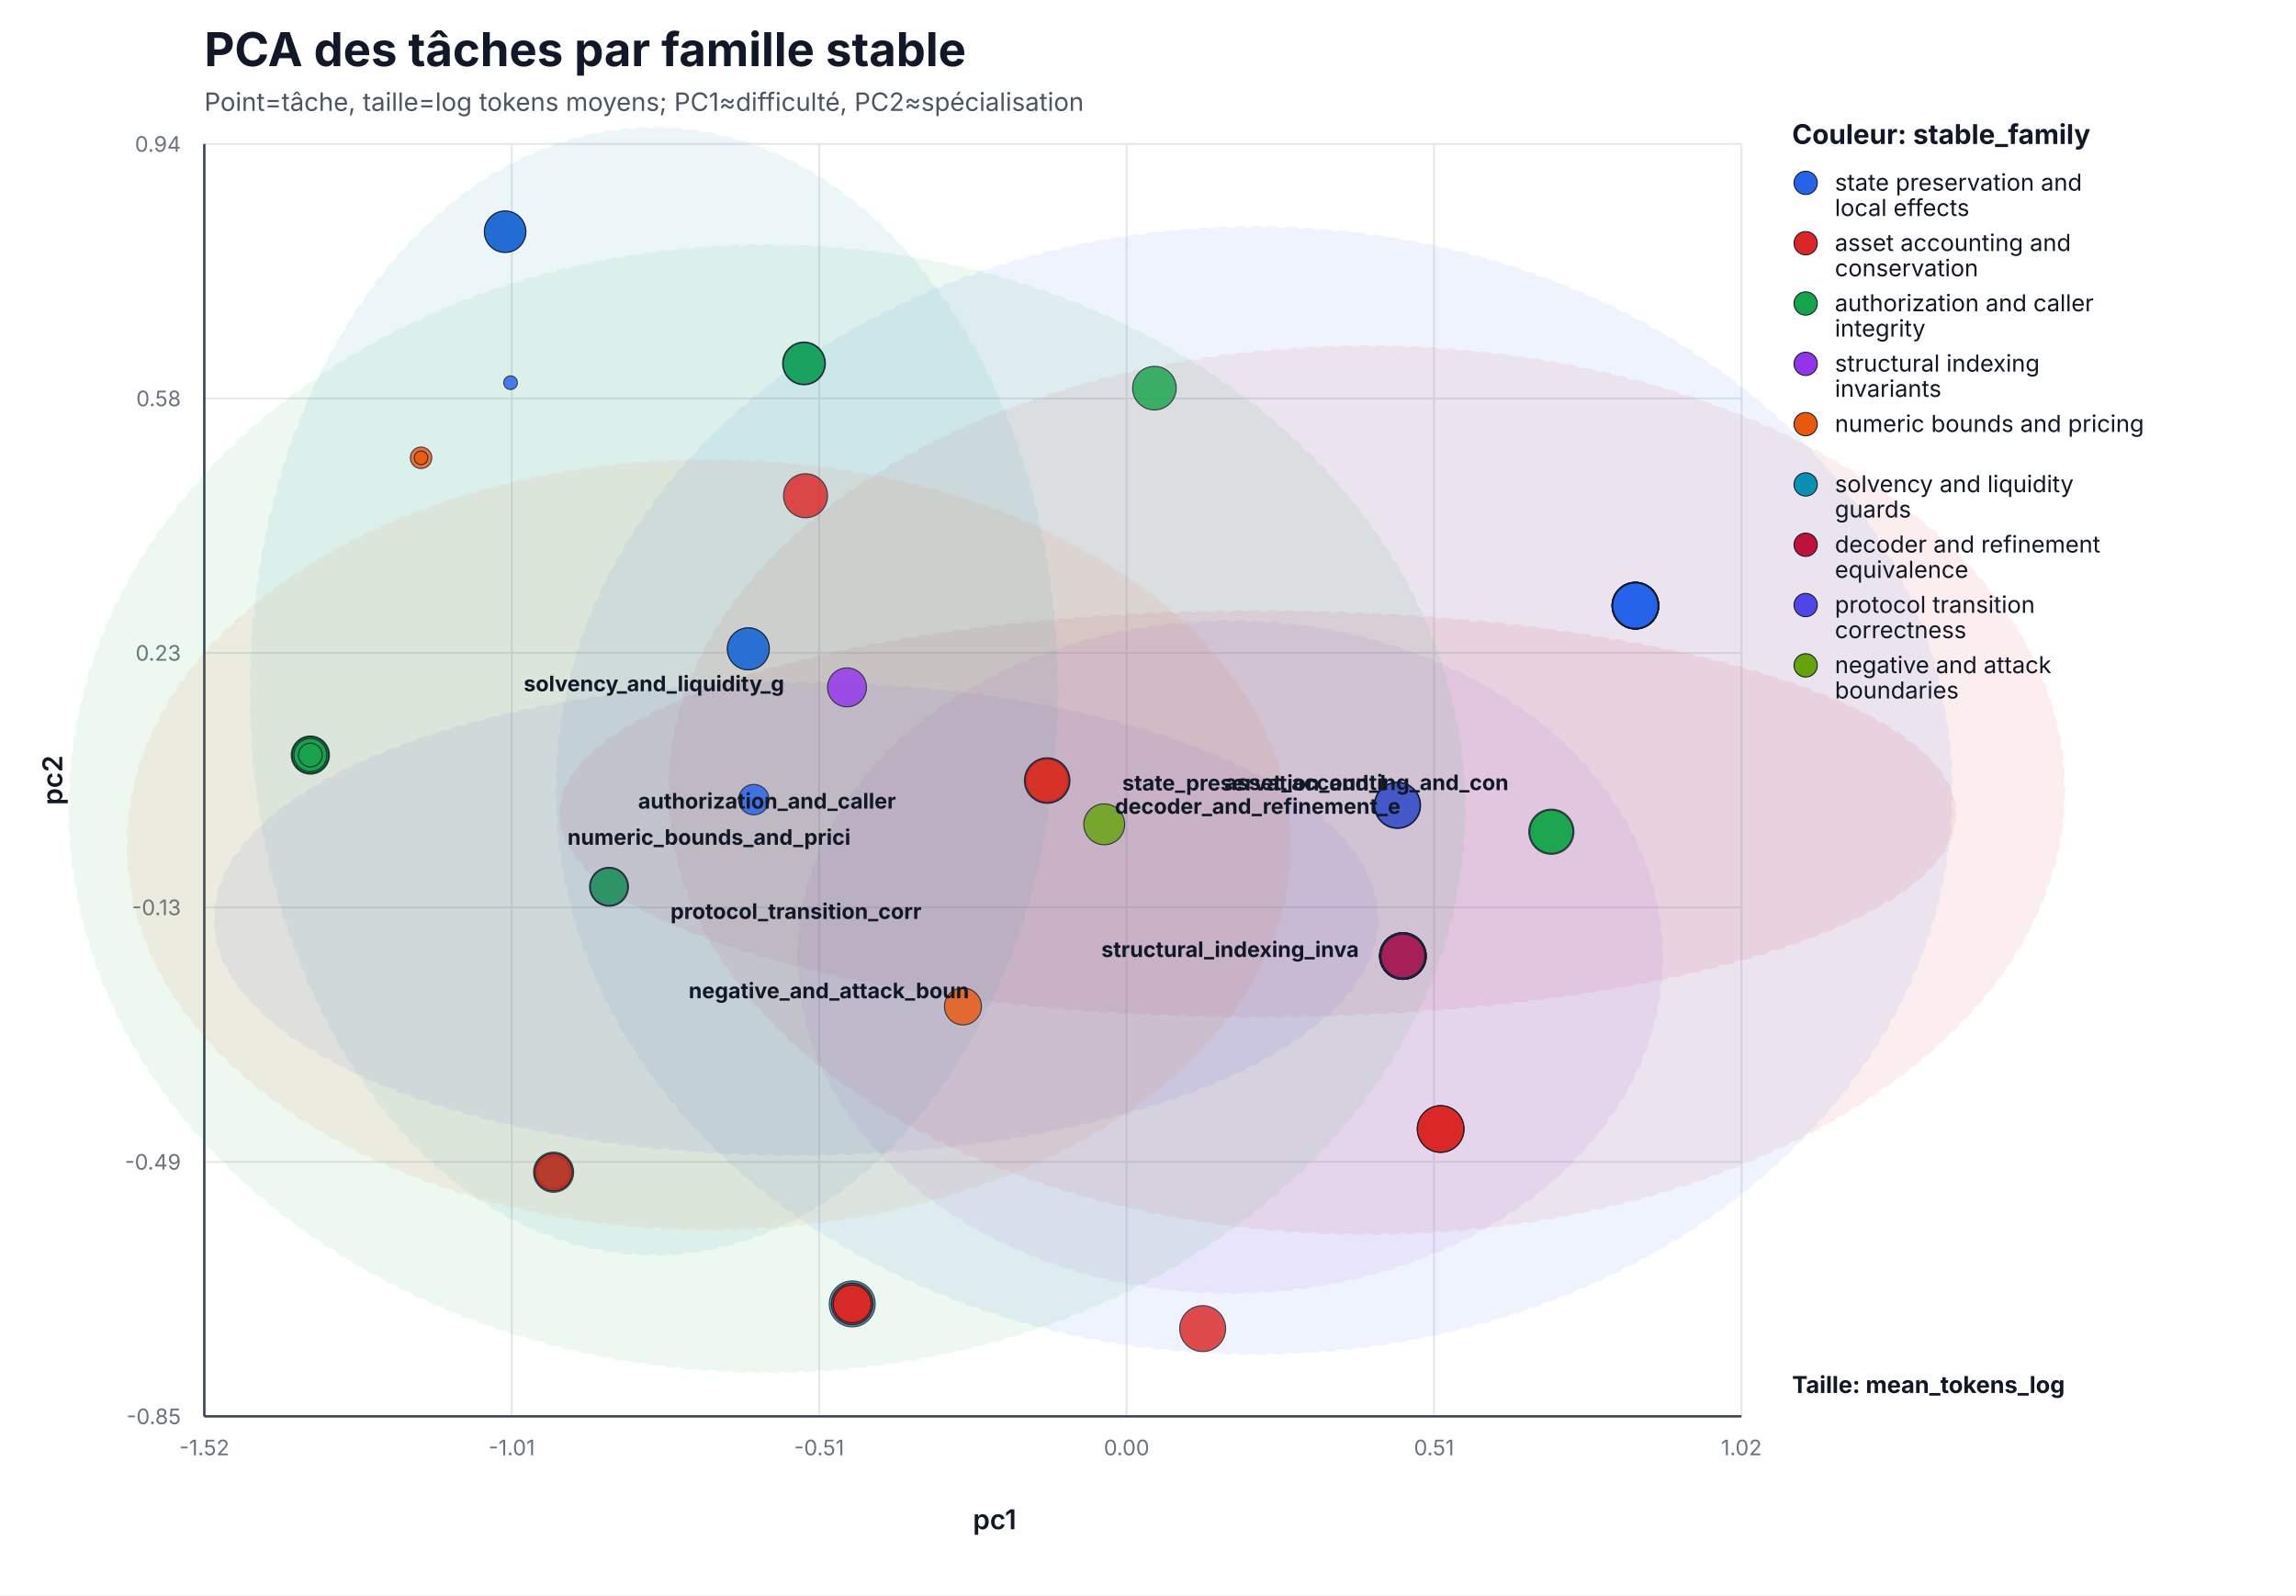
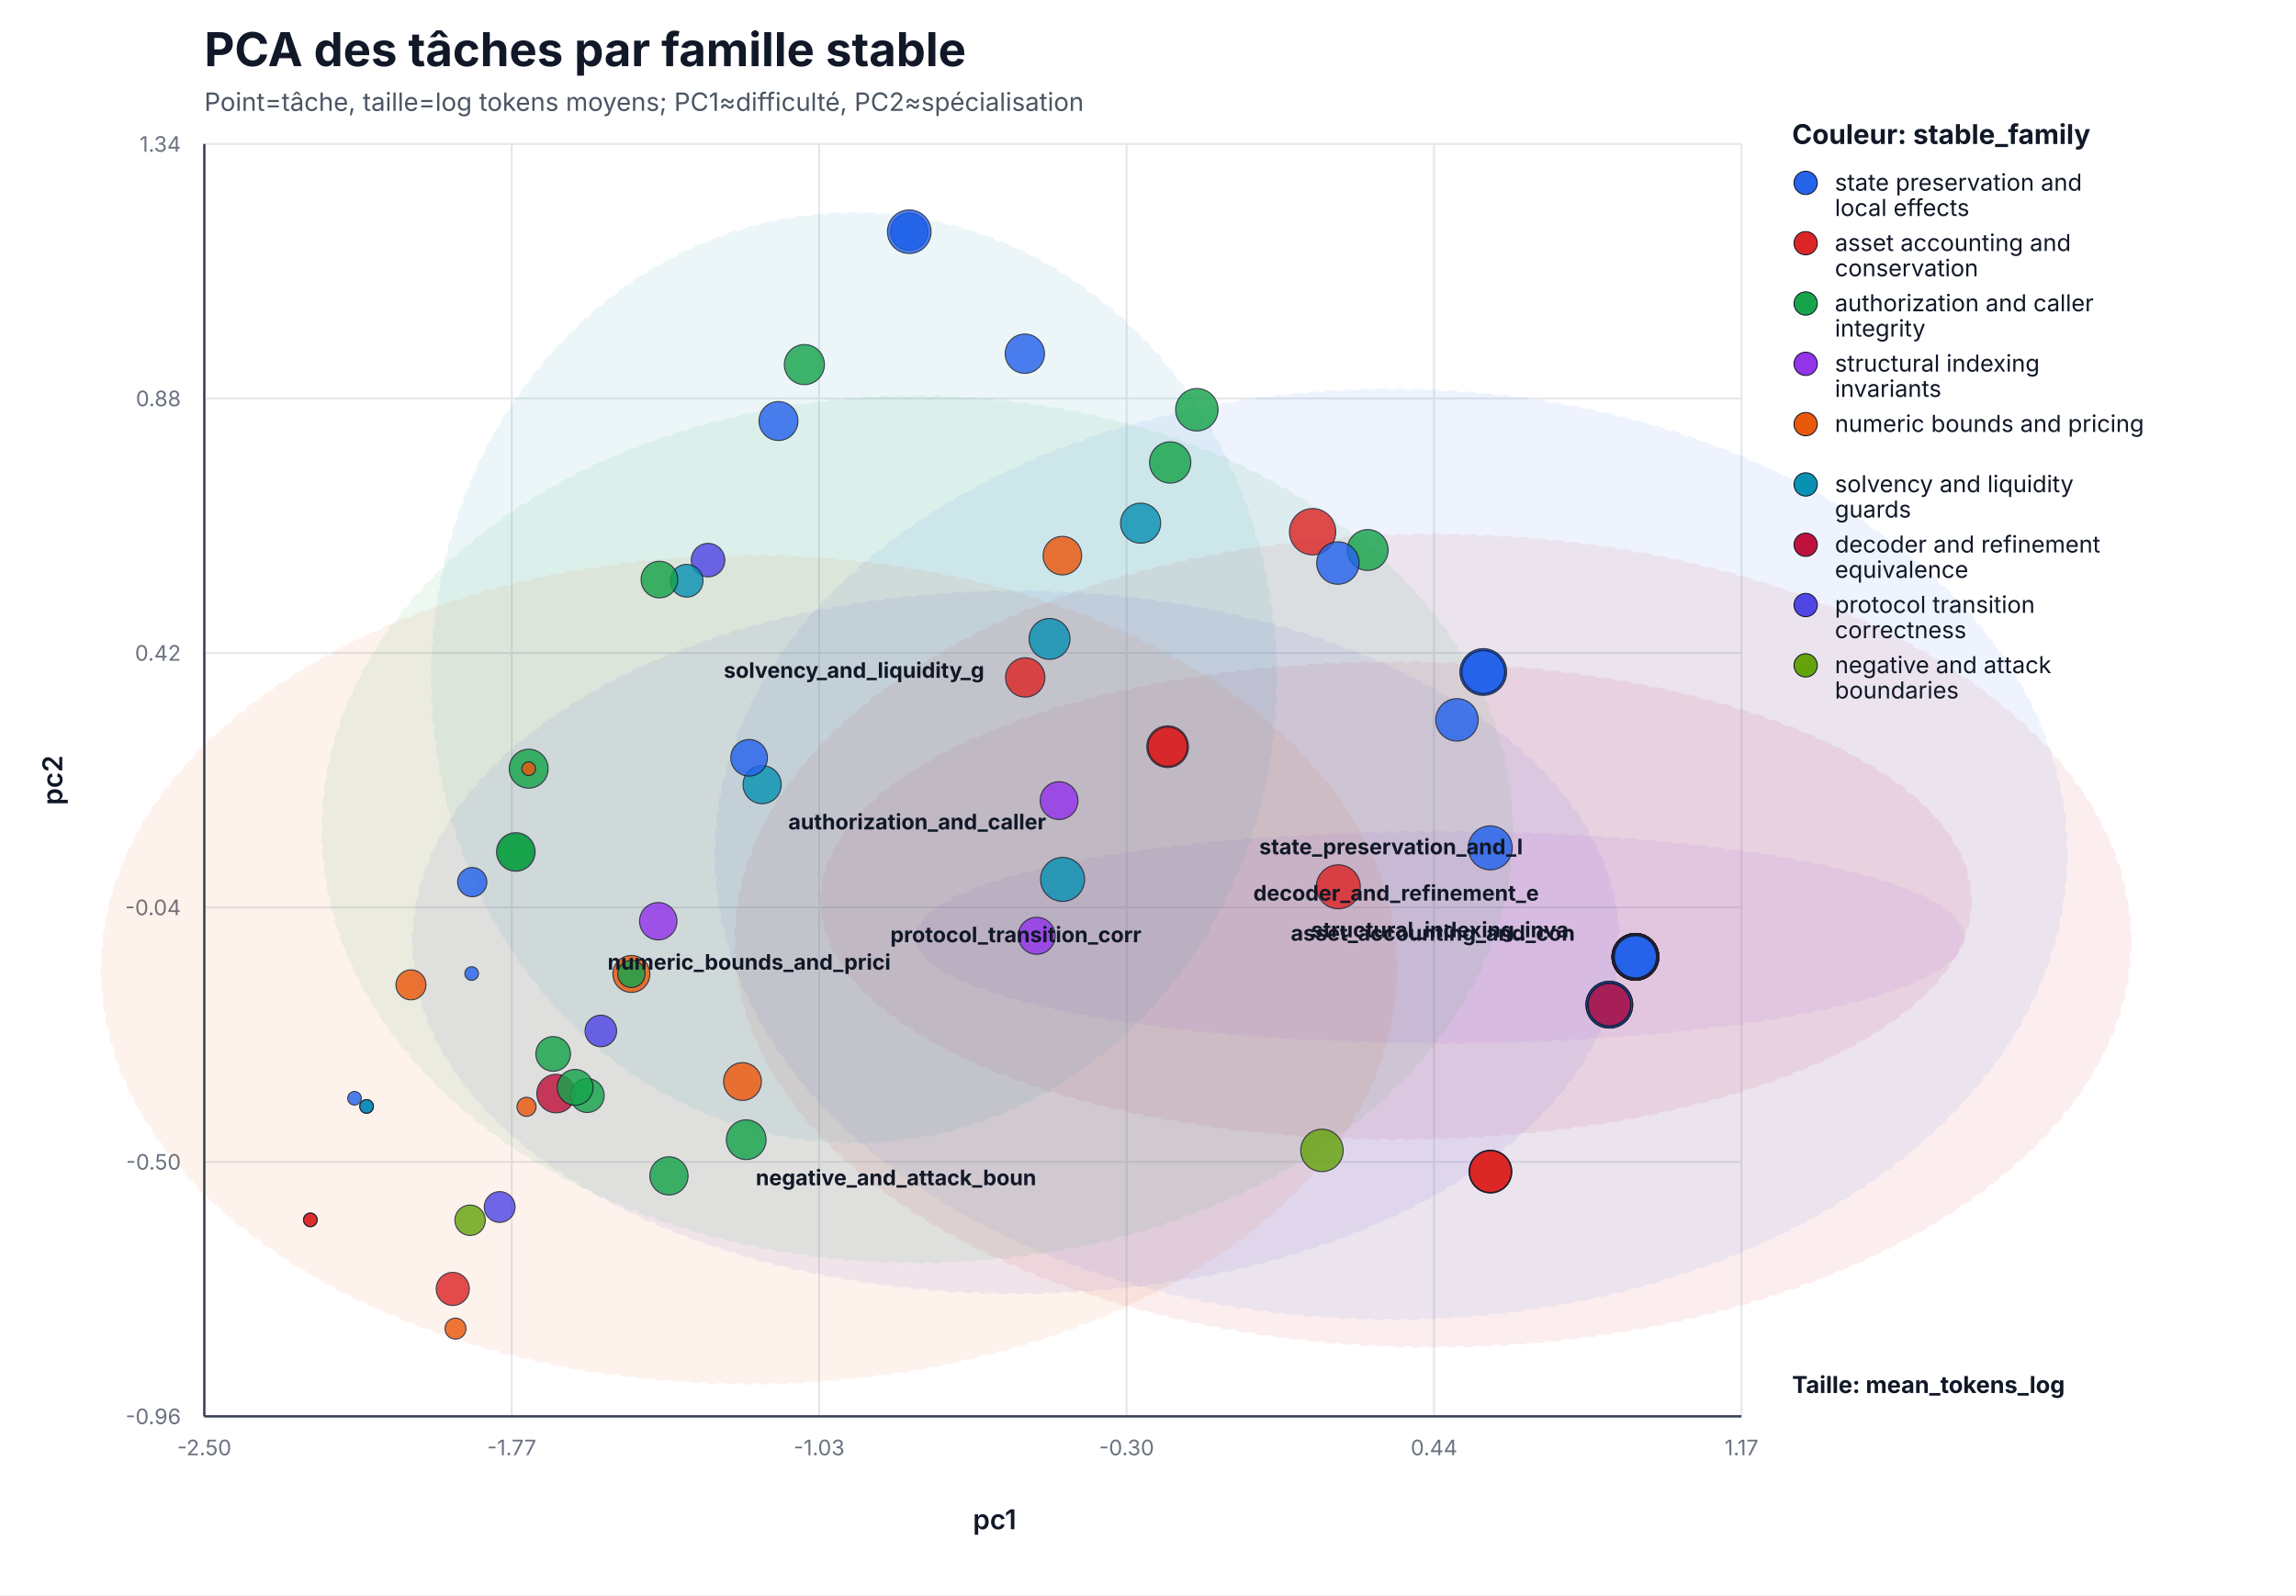
<svg xmlns="http://www.w3.org/2000/svg" width="1180" height="820" viewBox="0 0 1180 820">
  <style>
text{font-family:Inter,Arial,sans-serif;fill:#111827}.sub{fill:#4b5563}.axis{stroke:#374151;stroke-width:1.2}.grid{stroke:#e5e7eb;stroke-width:1}.pt{stroke:#111827;stroke-width:.55;opacity:.82}.legend{font-size:12px}.tick{font-size:11px;fill:#6b7280}.cent{font-size:11px;font-weight:700}
</style>
  <rect width="100%" height="100%" fill="#ffffff" />
  <text x="105" y="34" font-size="24" font-weight="700">PCA des tâches par famille stable</text>
  <text x="105" y="57" font-size="13" class="sub">Point=tâche, taille=log tokens moyens; PC1≈difficulté, PC2≈spécialisation</text>
  <line x1="105.0" y1="74" x2="105.0" y2="728" class="grid" />
  <line x1="105" y1="74.0" x2="895" y2="74.0" class="grid" />
-   <text x="105.0" y="748" text-anchor="middle" class="tick">-1.52</text>
-   <text x="93" y="78.0" text-anchor="end" class="tick">0.94</text>
+   <text x="105.0" y="748" text-anchor="middle" class="tick">-2.50</text>
+   <text x="93" y="78.0" text-anchor="end" class="tick">1.34</text>
  <line x1="263.0" y1="74" x2="263.0" y2="728" class="grid" />
  <line x1="105" y1="204.8" x2="895" y2="204.8" class="grid" />
-   <text x="263.0" y="748" text-anchor="middle" class="tick">-1.01</text>
-   <text x="93" y="208.8" text-anchor="end" class="tick">0.58</text>
+   <text x="263.0" y="748" text-anchor="middle" class="tick">-1.77</text>
+   <text x="93" y="208.8" text-anchor="end" class="tick">0.88</text>
  <line x1="421.0" y1="74" x2="421.0" y2="728" class="grid" />
  <line x1="105" y1="335.6" x2="895" y2="335.6" class="grid" />
-   <text x="421.0" y="748" text-anchor="middle" class="tick">-0.51</text>
-   <text x="93" y="339.6" text-anchor="end" class="tick">0.23</text>
+   <text x="421.0" y="748" text-anchor="middle" class="tick">-1.03</text>
+   <text x="93" y="339.6" text-anchor="end" class="tick">0.42</text>
  <line x1="579.0" y1="74" x2="579.0" y2="728" class="grid" />
  <line x1="105" y1="466.4" x2="895" y2="466.4" class="grid" />
-   <text x="579.0" y="748" text-anchor="middle" class="tick">0.00</text>
-   <text x="93" y="470.4" text-anchor="end" class="tick">-0.13</text>
+   <text x="579.0" y="748" text-anchor="middle" class="tick">-0.30</text>
+   <text x="93" y="470.4" text-anchor="end" class="tick">-0.04</text>
  <line x1="737.0" y1="74" x2="737.0" y2="728" class="grid" />
  <line x1="105" y1="597.2" x2="895" y2="597.2" class="grid" />
-   <text x="737.0" y="748" text-anchor="middle" class="tick">0.51</text>
-   <text x="93" y="601.2" text-anchor="end" class="tick">-0.49</text>
+   <text x="737.0" y="748" text-anchor="middle" class="tick">0.44</text>
+   <text x="93" y="601.2" text-anchor="end" class="tick">-0.50</text>
  <line x1="895.0" y1="74" x2="895.0" y2="728" class="grid" />
  <line x1="105" y1="728.0" x2="895" y2="728.0" class="grid" />
-   <text x="895.0" y="748" text-anchor="middle" class="tick">1.02</text>
-   <text x="93" y="732.0" text-anchor="end" class="tick">-0.85</text>
+   <text x="895.0" y="748" text-anchor="middle" class="tick">1.17</text>
+   <text x="93" y="732.0" text-anchor="end" class="tick">-0.96</text>
  <line x1="105" y1="728" x2="895" y2="728" class="axis" />
  <line x1="105" y1="74" x2="105" y2="728" class="axis" />
  <text x="500.0" y="786" font-size="14" font-weight="600">pc1</text>
  <text transform="translate(32 401.0) rotate(-90)" text-anchor="middle" font-size="14" font-weight="600">pc2</text>
-   <ellipse cx="702.3" cy="406.1" rx="358.5" ry="228.0" fill="#dc2626" opacity=".08" stroke="#dc2626" stroke-width="1.2" stroke-dasharray="5 4" />
-   <ellipse cx="644.5" cy="406.3" rx="358.5" ry="289.5" fill="#2563eb" opacity=".08" stroke="#2563eb" stroke-width="1.2" stroke-dasharray="5 4" />
-   <ellipse cx="646.4" cy="418.3" rx="358.5" ry="104.1" fill="#be123c" opacity=".08" stroke="#be123c" stroke-width="1.2" stroke-dasharray="5 4" />
-   <ellipse cx="409.1" cy="472.3" rx="298.8" ry="121.2" fill="#4f46e5" opacity=".08" stroke="#4f46e5" stroke-width="1.2" stroke-dasharray="5 4" />
-   <ellipse cx="632.2" cy="491.9" rx="222.0" ry="172.5" fill="#9333ea" opacity=".08" stroke="#9333ea" stroke-width="1.2" stroke-dasharray="5 4" />
-   <ellipse cx="336.1" cy="355.3" rx="207.3" ry="289.5" fill="#0891b2" opacity=".08" stroke="#0891b2" stroke-width="1.2" stroke-dasharray="5 4" />
-   <ellipse cx="364.4" cy="434.2" rx="298.8" ry="197.6" fill="#ea580c" opacity=".08" stroke="#ea580c" stroke-width="1.2" stroke-dasharray="5 4" />
-   <ellipse cx="394.2" cy="415.6" rx="358.5" ry="289.5" fill="#16a34a" opacity=".08" stroke="#16a34a" stroke-width="1.2" stroke-dasharray="5 4" />
-   <circle cx="840.5" cy="311.3" r="11.5" fill="#dc2626" class="pt" />
-   <circle cx="840.5" cy="311.3" r="11.7" fill="#dc2626" class="pt" />
-   <circle cx="840.5" cy="311.3" r="11.4" fill="#dc2626" class="pt" />
-   <circle cx="840.5" cy="311.3" r="11.3" fill="#dc2626" class="pt" />
-   <circle cx="840.5" cy="311.3" r="11.4" fill="#dc2626" class="pt" />
-   <circle cx="840.5" cy="311.3" r="11.9" fill="#2563eb" class="pt" />
-   <circle cx="840.5" cy="311.3" r="11.3" fill="#dc2626" class="pt" />
-   <circle cx="159.5" cy="388.1" r="4.2" fill="#2563eb" class="pt" />
-   <circle cx="159.5" cy="388.1" r="3.5" fill="#2563eb" class="pt" />
-   <circle cx="840.5" cy="311.3" r="11.8" fill="#be123c" class="pt" />
-   <circle cx="284.5" cy="602.5" r="9.2" fill="#65a30d" class="pt" />
-   <circle cx="159.5" cy="388.1" r="9.0" fill="#4f46e5" class="pt" />
-   <circle cx="284.5" cy="602.5" r="6.3" fill="#4f46e5" class="pt" />
-   <circle cx="438.0" cy="670.2" r="10.3" fill="#2563eb" class="pt" />
-   <circle cx="159.5" cy="388.1" r="8.7" fill="#4f46e5" class="pt" />
-   <circle cx="840.5" cy="311.3" r="11.7" fill="#dc2626" class="pt" />
-   <circle cx="435.3" cy="353.3" r="10.0" fill="#9333ea" class="pt" />
-   <circle cx="538.2" cy="401.2" r="11.7" fill="#0891b2" class="pt" />
-   <circle cx="259.6" cy="119.1" r="9.2" fill="#0891b2" class="pt" />
-   <circle cx="413.2" cy="186.8" r="11.0" fill="#0891b2" class="pt" />
-   <circle cx="284.5" cy="602.5" r="6.7" fill="#0891b2" class="pt" />
-   <circle cx="159.5" cy="388.1" r="3.5" fill="#0891b2" class="pt" />
-   <circle cx="438.0" cy="670.2" r="11.8" fill="#0891b2" class="pt" />
-   <circle cx="259.6" cy="119.1" r="9.0" fill="#0891b2" class="pt" />
-   <circle cx="840.5" cy="311.3" r="9.3" fill="#2563eb" class="pt" />
-   <circle cx="840.5" cy="311.3" r="10.2" fill="#2563eb" class="pt" />
-   <circle cx="259.6" cy="119.1" r="8.4" fill="#2563eb" class="pt" />
-   <circle cx="538.2" cy="401.2" r="10.8" fill="#ea580c" class="pt" />
-   <circle cx="313.0" cy="455.8" r="10.0" fill="#9333ea" class="pt" />
-   <circle cx="438.0" cy="670.2" r="10.3" fill="#9333ea" class="pt" />
-   <circle cx="159.5" cy="388.1" r="9.2" fill="#be123c" class="pt" />
-   <circle cx="718.2" cy="413.9" r="11.7" fill="#be123c" class="pt" />
-   <circle cx="840.5" cy="311.3" r="9.6" fill="#2563eb" class="pt" />
-   <circle cx="840.5" cy="311.3" r="10.3" fill="#2563eb" class="pt" />
-   <circle cx="840.5" cy="311.3" r="9.0" fill="#2563eb" class="pt" />
-   <circle cx="740.4" cy="580.3" r="12.0" fill="#dc2626" class="pt" />
-   <circle cx="840.5" cy="311.3" r="12.0" fill="#dc2626" class="pt" />
-   <circle cx="159.5" cy="388.1" r="3.5" fill="#dc2626" class="pt" />
-   <circle cx="159.5" cy="388.1" r="3.5" fill="#dc2626" class="pt" />
-   <circle cx="740.4" cy="580.3" r="11.9" fill="#dc2626" class="pt" />
-   <circle cx="159.5" cy="388.1" r="8.3" fill="#ea580c" class="pt" />
-   <circle cx="284.5" cy="602.5" r="9.1" fill="#ea580c" class="pt" />
-   <circle cx="159.5" cy="388.1" r="3.5" fill="#2563eb" class="pt" />
-   <circle cx="284.5" cy="602.5" r="7.7" fill="#ea580c" class="pt" />
-   <circle cx="313.0" cy="455.8" r="9.6" fill="#16a34a" class="pt" />
-   <circle cx="284.5" cy="602.5" r="10.3" fill="#16a34a" class="pt" />
-   <circle cx="159.5" cy="388.1" r="9.8" fill="#16a34a" class="pt" />
-   <circle cx="284.5" cy="602.5" r="8.7" fill="#16a34a" class="pt" />
-   <circle cx="159.5" cy="388.1" r="9.0" fill="#16a34a" class="pt" />
-   <circle cx="159.5" cy="388.1" r="9.4" fill="#16a34a" class="pt" />
-   <circle cx="438.0" cy="670.2" r="10.2" fill="#16a34a" class="pt" />
-   <circle cx="284.5" cy="602.5" r="9.4" fill="#16a34a" class="pt" />
-   <circle cx="284.5" cy="602.5" r="8.3" fill="#16a34a" class="pt" />
-   <circle cx="159.5" cy="388.1" r="8.5" fill="#16a34a" class="pt" />
-   <circle cx="840.5" cy="311.3" r="11.7" fill="#16a34a" class="pt" />
-   <circle cx="740.4" cy="580.3" r="12.0" fill="#dc2626" class="pt" />
-   <circle cx="840.5" cy="311.3" r="11.6" fill="#dc2626" class="pt" />
-   <circle cx="840.5" cy="311.3" r="12.0" fill="#dc2626" class="pt" />
-   <circle cx="718.2" cy="413.9" r="10.9" fill="#be123c" class="pt" />
-   <circle cx="840.5" cy="311.3" r="11.9" fill="#dc2626" class="pt" />
-   <circle cx="718.2" cy="413.9" r="11.9" fill="#dc2626" class="pt" />
-   <circle cx="593.3" cy="199.5" r="11.2" fill="#16a34a" class="pt" />
-   <circle cx="840.5" cy="311.3" r="11.6" fill="#dc2626" class="pt" />
-   <circle cx="718.2" cy="413.9" r="11.1" fill="#16a34a" class="pt" />
-   <circle cx="618.1" cy="682.9" r="11.8" fill="#dc2626" class="pt" />
-   <circle cx="384.6" cy="333.5" r="10.7" fill="#16a34a" class="pt" />
-   <circle cx="718.2" cy="413.9" r="11.6" fill="#dc2626" class="pt" />
-   <circle cx="438.0" cy="670.2" r="10.7" fill="#dc2626" class="pt" />
-   <circle cx="840.5" cy="311.3" r="11.9" fill="#dc2626" class="pt" />
-   <circle cx="159.5" cy="388.1" r="6.1" fill="#16a34a" class="pt" />
-   <circle cx="284.5" cy="602.5" r="9.7" fill="#dc2626" class="pt" />
-   <circle cx="259.6" cy="119.1" r="10.4" fill="#2563eb" class="pt" />
-   <circle cx="840.5" cy="311.3" r="12.0" fill="#dc2626" class="pt" />
-   <circle cx="413.2" cy="186.8" r="10.7" fill="#16a34a" class="pt" />
-   <circle cx="438.0" cy="670.2" r="9.7" fill="#dc2626" class="pt" />
-   <circle cx="718.2" cy="413.9" r="11.4" fill="#dc2626" class="pt" />
-   <circle cx="840.5" cy="311.3" r="11.9" fill="#dc2626" class="pt" />
-   <circle cx="259.6" cy="119.1" r="10.5" fill="#16a34a" class="pt" />
-   <circle cx="538.2" cy="401.2" r="11.4" fill="#dc2626" class="pt" />
-   <circle cx="259.6" cy="119.1" r="10.7" fill="#2563eb" class="pt" />
-   <circle cx="840.5" cy="311.3" r="12.0" fill="#dc2626" class="pt" />
-   <circle cx="384.6" cy="333.5" r="10.8" fill="#2563eb" class="pt" />
-   <circle cx="840.5" cy="311.3" r="11.2" fill="#dc2626" class="pt" />
-   <circle cx="718.2" cy="413.9" r="11.7" fill="#2563eb" class="pt" />
-   <circle cx="840.5" cy="311.3" r="11.8" fill="#2563eb" class="pt" />
-   <circle cx="840.5" cy="311.3" r="11.7" fill="#2563eb" class="pt" />
-   <circle cx="840.5" cy="311.3" r="11.9" fill="#2563eb" class="pt" />
-   <circle cx="840.5" cy="311.3" r="11.6" fill="#2563eb" class="pt" />
-   <circle cx="797.3" cy="427.5" r="11.6" fill="#16a34a" class="pt" />
-   <circle cx="797.3" cy="427.5" r="11.1" fill="#16a34a" class="pt" />
-   <circle cx="216.4" cy="235.3" r="5.5" fill="#ea580c" class="pt" />
-   <circle cx="216.4" cy="235.3" r="3.5" fill="#ea580c" class="pt" />
-   <circle cx="494.9" cy="517.3" r="9.5" fill="#ea580c" class="pt" />
-   <circle cx="721.0" cy="491.4" r="11.3" fill="#ea580c" class="pt" />
-   <circle cx="721.0" cy="491.4" r="10.8" fill="#2563eb" class="pt" />
-   <circle cx="721.0" cy="491.4" r="10.6" fill="#2563eb" class="pt" />
-   <circle cx="721.0" cy="491.4" r="11.5" fill="#2563eb" class="pt" />
-   <circle cx="721.0" cy="491.4" r="11.2" fill="#2563eb" class="pt" />
-   <circle cx="721.0" cy="491.4" r="10.7" fill="#2563eb" class="pt" />
-   <circle cx="721.0" cy="491.4" r="11.5" fill="#9333ea" class="pt" />
-   <circle cx="721.0" cy="491.4" r="11.3" fill="#9333ea" class="pt" />
-   <circle cx="721.0" cy="491.4" r="10.9" fill="#2563eb" class="pt" />
-   <circle cx="721.0" cy="491.4" r="11.4" fill="#9333ea" class="pt" />
-   <circle cx="721.0" cy="491.4" r="11.2" fill="#2563eb" class="pt" />
-   <circle cx="721.0" cy="491.4" r="11.4" fill="#9333ea" class="pt" />
-   <circle cx="721.0" cy="491.4" r="10.9" fill="#4f46e5" class="pt" />
-   <circle cx="721.0" cy="491.4" r="10.7" fill="#9333ea" class="pt" />
-   <circle cx="721.0" cy="491.4" r="11.4" fill="#9333ea" class="pt" />
-   <circle cx="721.0" cy="491.4" r="12.0" fill="#2563eb" class="pt" />
-   <circle cx="721.0" cy="491.4" r="10.1" fill="#9333ea" class="pt" />
-   <circle cx="721.0" cy="491.4" r="11.3" fill="#2563eb" class="pt" />
-   <circle cx="721.0" cy="491.4" r="10.5" fill="#9333ea" class="pt" />
-   <circle cx="721.0" cy="491.4" r="9.4" fill="#2563eb" class="pt" />
-   <circle cx="721.0" cy="491.4" r="11.4" fill="#4f46e5" class="pt" />
-   <circle cx="721.0" cy="491.4" r="11.3" fill="#dc2626" class="pt" />
-   <circle cx="262.4" cy="196.7" r="3.5" fill="#2563eb" class="pt" />
-   <circle cx="721.0" cy="491.4" r="10.8" fill="#2563eb" class="pt" />
-   <circle cx="721.0" cy="491.4" r="11.8" fill="#dc2626" class="pt" />
-   <circle cx="721.0" cy="491.4" r="11.4" fill="#dc2626" class="pt" />
-   <circle cx="414.0" cy="254.8" r="11.3" fill="#dc2626" class="pt" />
-   <circle cx="721.0" cy="491.4" r="10.9" fill="#2563eb" class="pt" />
-   <circle cx="721.0" cy="491.4" r="12.0" fill="#2563eb" class="pt" />
-   <circle cx="721.0" cy="491.4" r="11.3" fill="#2563eb" class="pt" />
-   <circle cx="721.0" cy="491.4" r="10.4" fill="#2563eb" class="pt" />
-   <circle cx="721.0" cy="491.4" r="11.3" fill="#2563eb" class="pt" />
-   <circle cx="387.4" cy="411.0" r="7.8" fill="#2563eb" class="pt" />
-   <circle cx="721.0" cy="491.4" r="10.8" fill="#2563eb" class="pt" />
-   <circle cx="721.0" cy="491.4" r="12.0" fill="#2563eb" class="pt" />
-   <circle cx="721.0" cy="491.4" r="11.1" fill="#2563eb" class="pt" />
-   <circle cx="567.5" cy="423.7" r="10.5" fill="#65a30d" class="pt" />
-   <circle cx="721.0" cy="491.4" r="10.9" fill="#2563eb" class="pt" />
-   <circle cx="721.0" cy="491.4" r="11.9" fill="#2563eb" class="pt" />
-   <circle cx="721.0" cy="491.4" r="10.7" fill="#be123c" class="pt" />
-   <circle cx="721.0" cy="491.4" r="11.2" fill="#2563eb" class="pt" />
-   <circle cx="721.0" cy="491.4" r="11.3" fill="#be123c" class="pt" />
-   <text x="702.3" y="406.1" class="cent" text-anchor="middle">asset_accounting_and_con</text>
-   <text x="644.5" y="406.3" class="cent" text-anchor="middle">state_preservation_and_l</text>
-   <text x="646.4" y="418.3" class="cent" text-anchor="middle">decoder_and_refinement_e</text>
-   <text x="426.0" y="513.1" class="cent" text-anchor="middle">negative_and_attack_boun</text>
-   <text x="409.1" y="472.3" class="cent" text-anchor="middle">protocol_transition_corr</text>
-   <text x="632.2" y="491.9" class="cent" text-anchor="middle">structural_indexing_inva</text>
-   <text x="336.1" y="355.3" class="cent" text-anchor="middle">solvency_and_liquidity_g</text>
-   <text x="364.4" y="434.2" class="cent" text-anchor="middle">numeric_bounds_and_prici</text>
-   <text x="394.2" y="415.6" class="cent" text-anchor="middle">authorization_and_caller</text>
+   <ellipse cx="736.4" cy="483.5" rx="358.5" ry="208.6" fill="#dc2626" opacity=".08" stroke="#dc2626" stroke-width="1.2" stroke-dasharray="5 4" />
+   <ellipse cx="714.9" cy="439.1" rx="347.2" ry="238.8" fill="#2563eb" opacity=".08" stroke="#2563eb" stroke-width="1.2" stroke-dasharray="5 4" />
+   <ellipse cx="717.5" cy="462.9" rx="295.4" ry="122.4" fill="#be123c" opacity=".08" stroke="#be123c" stroke-width="1.2" stroke-dasharray="5 4" />
+   <ellipse cx="522.1" cy="484.3" rx="309.8" ry="180.3" fill="#4f46e5" opacity=".08" stroke="#4f46e5" stroke-width="1.2" stroke-dasharray="5 4" />
+   <ellipse cx="740.0" cy="481.8" rx="269.1" ry="54.1" fill="#9333ea" opacity=".08" stroke="#9333ea" stroke-width="1.2" stroke-dasharray="5 4" />
+   <ellipse cx="438.9" cy="348.4" rx="216.9" ry="238.8" fill="#0891b2" opacity=".08" stroke="#0891b2" stroke-width="1.2" stroke-dasharray="5 4" />
+   <ellipse cx="385.0" cy="498.4" rx="332.7" ry="212.6" fill="#ea580c" opacity=".08" stroke="#ea580c" stroke-width="1.2" stroke-dasharray="5 4" />
+   <ellipse cx="471.4" cy="426.3" rx="305.7" ry="222.5" fill="#16a34a" opacity=".08" stroke="#16a34a" stroke-width="1.2" stroke-dasharray="5 4" />
+   <circle cx="840.5" cy="491.8" r="11.2" fill="#dc2626" class="pt" />
+   <circle cx="840.5" cy="491.8" r="12.0" fill="#dc2626" class="pt" />
+   <circle cx="840.5" cy="491.8" r="11.3" fill="#dc2626" class="pt" />
+   <circle cx="840.5" cy="491.8" r="11.1" fill="#dc2626" class="pt" />
+   <circle cx="840.5" cy="491.8" r="11.6" fill="#dc2626" class="pt" />
+   <circle cx="840.5" cy="491.8" r="11.3" fill="#2563eb" class="pt" />
+   <circle cx="840.5" cy="491.8" r="10.4" fill="#dc2626" class="pt" />
+   <circle cx="242.4" cy="500.4" r="3.5" fill="#2563eb" class="pt" />
+   <circle cx="188.4" cy="568.7" r="3.5" fill="#2563eb" class="pt" />
+   <circle cx="840.5" cy="491.8" r="11.8" fill="#be123c" class="pt" />
+   <circle cx="241.6" cy="627.2" r="7.8" fill="#65a30d" class="pt" />
+   <circle cx="256.8" cy="620.4" r="7.9" fill="#4f46e5" class="pt" />
+   <circle cx="308.8" cy="529.9" r="8.1" fill="#4f46e5" class="pt" />
+   <circle cx="600.1" cy="383.8" r="9.4" fill="#2563eb" class="pt" />
+   <circle cx="363.9" cy="287.9" r="8.6" fill="#4f46e5" class="pt" />
+   <circle cx="840.5" cy="491.8" r="11.3" fill="#dc2626" class="pt" />
+   <circle cx="544.3" cy="411.5" r="9.7" fill="#9333ea" class="pt" />
+   <circle cx="539.4" cy="328.4" r="10.5" fill="#0891b2" class="pt" />
+   <circle cx="467.3" cy="119.1" r="9.5" fill="#0891b2" class="pt" />
+   <circle cx="586.2" cy="268.9" r="10.3" fill="#0891b2" class="pt" />
+   <circle cx="391.7" cy="403.3" r="9.8" fill="#0891b2" class="pt" />
+   <circle cx="188.4" cy="568.7" r="3.5" fill="#0891b2" class="pt" />
+   <circle cx="546.1" cy="452.0" r="11.3" fill="#0891b2" class="pt" />
+   <circle cx="352.9" cy="298.5" r="8.4" fill="#0891b2" class="pt" />
+   <circle cx="840.5" cy="491.8" r="9.4" fill="#2563eb" class="pt" />
+   <circle cx="840.5" cy="491.8" r="10.3" fill="#2563eb" class="pt" />
+   <circle cx="467.3" cy="119.1" r="9.5" fill="#2563eb" class="pt" />
+   <circle cx="546.0" cy="285.6" r="9.9" fill="#ea580c" class="pt" />
+   <circle cx="338.3" cy="473.5" r="9.6" fill="#9333ea" class="pt" />
+   <circle cx="532.8" cy="481.0" r="9.5" fill="#9333ea" class="pt" />
+   <circle cx="285.8" cy="562.1" r="9.9" fill="#be123c" class="pt" />
+   <circle cx="762.3" cy="345.4" r="10.7" fill="#be123c" class="pt" />
+   <circle cx="840.5" cy="491.8" r="8.7" fill="#2563eb" class="pt" />
+   <circle cx="840.5" cy="491.8" r="8.1" fill="#2563eb" class="pt" />
+   <circle cx="840.5" cy="491.8" r="10.5" fill="#2563eb" class="pt" />
+   <circle cx="766.0" cy="602.2" r="10.9" fill="#dc2626" class="pt" />
+   <circle cx="840.5" cy="491.8" r="11.4" fill="#dc2626" class="pt" />
+   <circle cx="159.5" cy="627.0" r="3.5" fill="#dc2626" class="pt" />
+   <circle cx="159.5" cy="627.0" r="3.5" fill="#dc2626" class="pt" />
+   <circle cx="766.0" cy="602.2" r="11.0" fill="#dc2626" class="pt" />
+   <circle cx="234.1" cy="682.9" r="5.4" fill="#ea580c" class="pt" />
+   <circle cx="324.5" cy="500.6" r="9.5" fill="#ea580c" class="pt" />
+   <circle cx="242.7" cy="453.4" r="7.5" fill="#2563eb" class="pt" />
+   <circle cx="270.6" cy="568.9" r="4.9" fill="#ea580c" class="pt" />
+   <circle cx="284.3" cy="541.7" r="8.9" fill="#16a34a" class="pt" />
+   <circle cx="383.5" cy="585.8" r="10.2" fill="#16a34a" class="pt" />
+   <circle cx="338.9" cy="297.9" r="9.4" fill="#16a34a" class="pt" />
+   <circle cx="301.8" cy="563.1" r="8.7" fill="#16a34a" class="pt" />
+   <circle cx="265.1" cy="437.9" r="8.1" fill="#16a34a" class="pt" />
+   <circle cx="265.1" cy="437.9" r="9.2" fill="#16a34a" class="pt" />
+   <circle cx="343.8" cy="604.4" r="9.8" fill="#16a34a" class="pt" />
+   <circle cx="295.6" cy="558.9" r="9.2" fill="#16a34a" class="pt" />
+   <circle cx="324.5" cy="500.6" r="7.0" fill="#16a34a" class="pt" />
+   <circle cx="265.1" cy="437.9" r="9.9" fill="#16a34a" class="pt" />
+   <circle cx="840.5" cy="491.8" r="10.8" fill="#16a34a" class="pt" />
+   <circle cx="766.0" cy="602.2" r="10.7" fill="#dc2626" class="pt" />
+   <circle cx="840.5" cy="491.8" r="10.8" fill="#dc2626" class="pt" />
+   <circle cx="840.5" cy="491.8" r="11.4" fill="#dc2626" class="pt" />
+   <circle cx="762.3" cy="345.4" r="10.6" fill="#be123c" class="pt" />
+   <circle cx="840.5" cy="491.8" r="11.2" fill="#dc2626" class="pt" />
+   <circle cx="762.3" cy="345.4" r="11.7" fill="#dc2626" class="pt" />
+   <circle cx="702.9" cy="282.7" r="10.5" fill="#16a34a" class="pt" />
+   <circle cx="840.5" cy="491.8" r="11.9" fill="#dc2626" class="pt" />
+   <circle cx="762.3" cy="345.4" r="10.5" fill="#16a34a" class="pt" />
+   <circle cx="687.8" cy="455.8" r="11.3" fill="#dc2626" class="pt" />
+   <circle cx="601.4" cy="237.7" r="10.6" fill="#16a34a" class="pt" />
+   <circle cx="762.3" cy="345.4" r="11.2" fill="#dc2626" class="pt" />
+   <circle cx="600.1" cy="383.8" r="10.7" fill="#dc2626" class="pt" />
+   <circle cx="840.5" cy="491.8" r="11.3" fill="#dc2626" class="pt" />
+   <circle cx="271.7" cy="395.1" r="10.0" fill="#16a34a" class="pt" />
+   <circle cx="526.9" cy="348.2" r="10.1" fill="#dc2626" class="pt" />
+   <circle cx="467.3" cy="119.1" r="11.2" fill="#2563eb" class="pt" />
+   <circle cx="840.5" cy="491.8" r="11.5" fill="#dc2626" class="pt" />
+   <circle cx="615.1" cy="210.6" r="10.9" fill="#16a34a" class="pt" />
+   <circle cx="600.1" cy="383.8" r="10.1" fill="#dc2626" class="pt" />
+   <circle cx="762.3" cy="345.4" r="11.0" fill="#dc2626" class="pt" />
+   <circle cx="840.5" cy="491.8" r="11.4" fill="#dc2626" class="pt" />
+   <circle cx="413.4" cy="187.4" r="10.3" fill="#16a34a" class="pt" />
+   <circle cx="674.6" cy="273.3" r="11.9" fill="#dc2626" class="pt" />
+   <circle cx="400.1" cy="216.4" r="10.0" fill="#2563eb" class="pt" />
+   <circle cx="840.5" cy="491.8" r="12.0" fill="#dc2626" class="pt" />
+   <circle cx="526.7" cy="181.8" r="10.1" fill="#2563eb" class="pt" />
+   <circle cx="840.5" cy="491.8" r="12.0" fill="#dc2626" class="pt" />
+   <circle cx="762.3" cy="345.4" r="11.1" fill="#2563eb" class="pt" />
+   <circle cx="827.1" cy="516.4" r="11.9" fill="#2563eb" class="pt" />
+   <circle cx="840.5" cy="491.8" r="11.4" fill="#2563eb" class="pt" />
+   <circle cx="840.5" cy="491.8" r="12.0" fill="#2563eb" class="pt" />
+   <circle cx="840.5" cy="491.8" r="11.7" fill="#2563eb" class="pt" />
+   <circle cx="840.5" cy="491.8" r="11.2" fill="#16a34a" class="pt" />
+   <circle cx="840.5" cy="491.8" r="11.2" fill="#16a34a" class="pt" />
+   <circle cx="211.2" cy="506.2" r="7.7" fill="#ea580c" class="pt" />
+   <circle cx="271.7" cy="395.1" r="3.5" fill="#ea580c" class="pt" />
+   <circle cx="381.6" cy="555.9" r="9.7" fill="#ea580c" class="pt" />
+   <circle cx="840.5" cy="491.8" r="10.9" fill="#ea580c" class="pt" />
+   <circle cx="840.5" cy="491.8" r="10.7" fill="#2563eb" class="pt" />
+   <circle cx="840.5" cy="491.8" r="11.1" fill="#2563eb" class="pt" />
+   <circle cx="840.5" cy="491.8" r="11.7" fill="#2563eb" class="pt" />
+   <circle cx="762.3" cy="345.4" r="10.7" fill="#2563eb" class="pt" />
+   <circle cx="840.5" cy="491.8" r="11.0" fill="#2563eb" class="pt" />
+   <circle cx="840.5" cy="491.8" r="11.6" fill="#9333ea" class="pt" />
+   <circle cx="840.5" cy="491.8" r="11.3" fill="#9333ea" class="pt" />
+   <circle cx="687.6" cy="289.4" r="10.9" fill="#2563eb" class="pt" />
+   <circle cx="840.5" cy="491.8" r="10.8" fill="#9333ea" class="pt" />
+   <circle cx="840.5" cy="491.8" r="11.6" fill="#2563eb" class="pt" />
+   <circle cx="840.5" cy="491.8" r="11.5" fill="#9333ea" class="pt" />
+   <circle cx="840.5" cy="491.8" r="12.0" fill="#4f46e5" class="pt" />
+   <circle cx="840.5" cy="491.8" r="11.1" fill="#9333ea" class="pt" />
+   <circle cx="840.5" cy="491.8" r="11.3" fill="#9333ea" class="pt" />
+   <circle cx="762.3" cy="345.4" r="12.0" fill="#2563eb" class="pt" />
+   <circle cx="840.5" cy="491.8" r="10.7" fill="#9333ea" class="pt" />
+   <circle cx="840.5" cy="491.8" r="11.2" fill="#2563eb" class="pt" />
+   <circle cx="840.5" cy="491.8" r="11.4" fill="#9333ea" class="pt" />
+   <circle cx="840.5" cy="491.8" r="10.3" fill="#2563eb" class="pt" />
+   <circle cx="840.5" cy="491.8" r="11.2" fill="#4f46e5" class="pt" />
+   <circle cx="840.5" cy="491.8" r="11.6" fill="#dc2626" class="pt" />
+   <circle cx="182.2" cy="564.5" r="3.5" fill="#2563eb" class="pt" />
+   <circle cx="840.5" cy="491.8" r="11.7" fill="#2563eb" class="pt" />
+   <circle cx="840.5" cy="491.8" r="11.8" fill="#dc2626" class="pt" />
+   <circle cx="840.5" cy="491.8" r="12.0" fill="#dc2626" class="pt" />
+   <circle cx="232.7" cy="662.5" r="8.5" fill="#dc2626" class="pt" />
+   <circle cx="840.5" cy="491.8" r="11.1" fill="#2563eb" class="pt" />
+   <circle cx="840.5" cy="491.8" r="11.5" fill="#2563eb" class="pt" />
+   <circle cx="762.3" cy="345.4" r="11.0" fill="#2563eb" class="pt" />
+   <circle cx="765.9" cy="435.8" r="11.3" fill="#2563eb" class="pt" />
+   <circle cx="840.5" cy="491.8" r="11.1" fill="#2563eb" class="pt" />
+   <circle cx="385.0" cy="389.5" r="9.4" fill="#2563eb" class="pt" />
+   <circle cx="840.5" cy="491.8" r="10.8" fill="#2563eb" class="pt" />
+   <circle cx="827.1" cy="516.4" r="11.0" fill="#2563eb" class="pt" />
+   <circle cx="827.1" cy="516.4" r="12.0" fill="#2563eb" class="pt" />
+   <circle cx="679.4" cy="591.3" r="10.9" fill="#65a30d" class="pt" />
+   <circle cx="748.8" cy="370.0" r="10.9" fill="#2563eb" class="pt" />
+   <circle cx="827.1" cy="516.4" r="12.0" fill="#2563eb" class="pt" />
+   <circle cx="827.1" cy="516.4" r="10.8" fill="#be123c" class="pt" />
+   <circle cx="827.1" cy="516.4" r="11.2" fill="#2563eb" class="pt" />
+   <circle cx="827.1" cy="516.4" r="10.9" fill="#be123c" class="pt" />
+   <text x="736.4" y="483.5" class="cent" text-anchor="middle">asset_accounting_and_con</text>
+   <text x="714.9" y="439.1" class="cent" text-anchor="middle">state_preservation_and_l</text>
+   <text x="717.5" y="462.9" class="cent" text-anchor="middle">decoder_and_refinement_e</text>
+   <text x="460.5" y="609.2" class="cent" text-anchor="middle">negative_and_attack_boun</text>
+   <text x="522.1" y="484.3" class="cent" text-anchor="middle">protocol_transition_corr</text>
+   <text x="740.0" y="481.8" class="cent" text-anchor="middle">structural_indexing_inva</text>
+   <text x="438.9" y="348.4" class="cent" text-anchor="middle">solvency_and_liquidity_g</text>
+   <text x="385.0" y="498.4" class="cent" text-anchor="middle">numeric_bounds_and_prici</text>
+   <text x="471.4" y="426.3" class="cent" text-anchor="middle">authorization_and_caller</text>
  <text x="921" y="74" font-size="14" font-weight="700">Couleur: stable_family</text>
  <circle cx="928" cy="94" r="6" fill="#2563eb" stroke="#111827" stroke-width=".5" />
  <text x="943" y="98" class="legend">state preservation and</text>
  <text x="943" y="111" class="legend">local effects</text>
  <circle cx="928" cy="125" r="6" fill="#dc2626" stroke="#111827" stroke-width=".5" />
  <text x="943" y="129" class="legend">asset accounting and</text>
  <text x="943" y="142" class="legend">conservation</text>
  <circle cx="928" cy="156" r="6" fill="#16a34a" stroke="#111827" stroke-width=".5" />
  <text x="943" y="160" class="legend">authorization and caller</text>
  <text x="943" y="173" class="legend">integrity</text>
  <circle cx="928" cy="187" r="6" fill="#9333ea" stroke="#111827" stroke-width=".5" />
  <text x="943" y="191" class="legend">structural indexing</text>
  <text x="943" y="204" class="legend">invariants</text>
  <circle cx="928" cy="218" r="6" fill="#ea580c" stroke="#111827" stroke-width=".5" />
  <text x="943" y="222" class="legend">numeric bounds and pricing</text>
  <circle cx="928" cy="249" r="6" fill="#0891b2" stroke="#111827" stroke-width=".5" />
  <text x="943" y="253" class="legend">solvency and liquidity</text>
  <text x="943" y="266" class="legend">guards</text>
  <circle cx="928" cy="280" r="6" fill="#be123c" stroke="#111827" stroke-width=".5" />
  <text x="943" y="284" class="legend">decoder and refinement</text>
  <text x="943" y="297" class="legend">equivalence</text>
  <circle cx="928" cy="311" r="6" fill="#4f46e5" stroke="#111827" stroke-width=".5" />
  <text x="943" y="315" class="legend">protocol transition</text>
  <text x="943" y="328" class="legend">correctness</text>
  <circle cx="928" cy="342" r="6" fill="#65a30d" stroke="#111827" stroke-width=".5" />
  <text x="943" y="346" class="legend">negative and attack</text>
  <text x="943" y="359" class="legend">boundaries</text>
  <text x="921" y="716" class="legend" font-weight="700">Taille: mean_tokens_log</text>
</svg>
